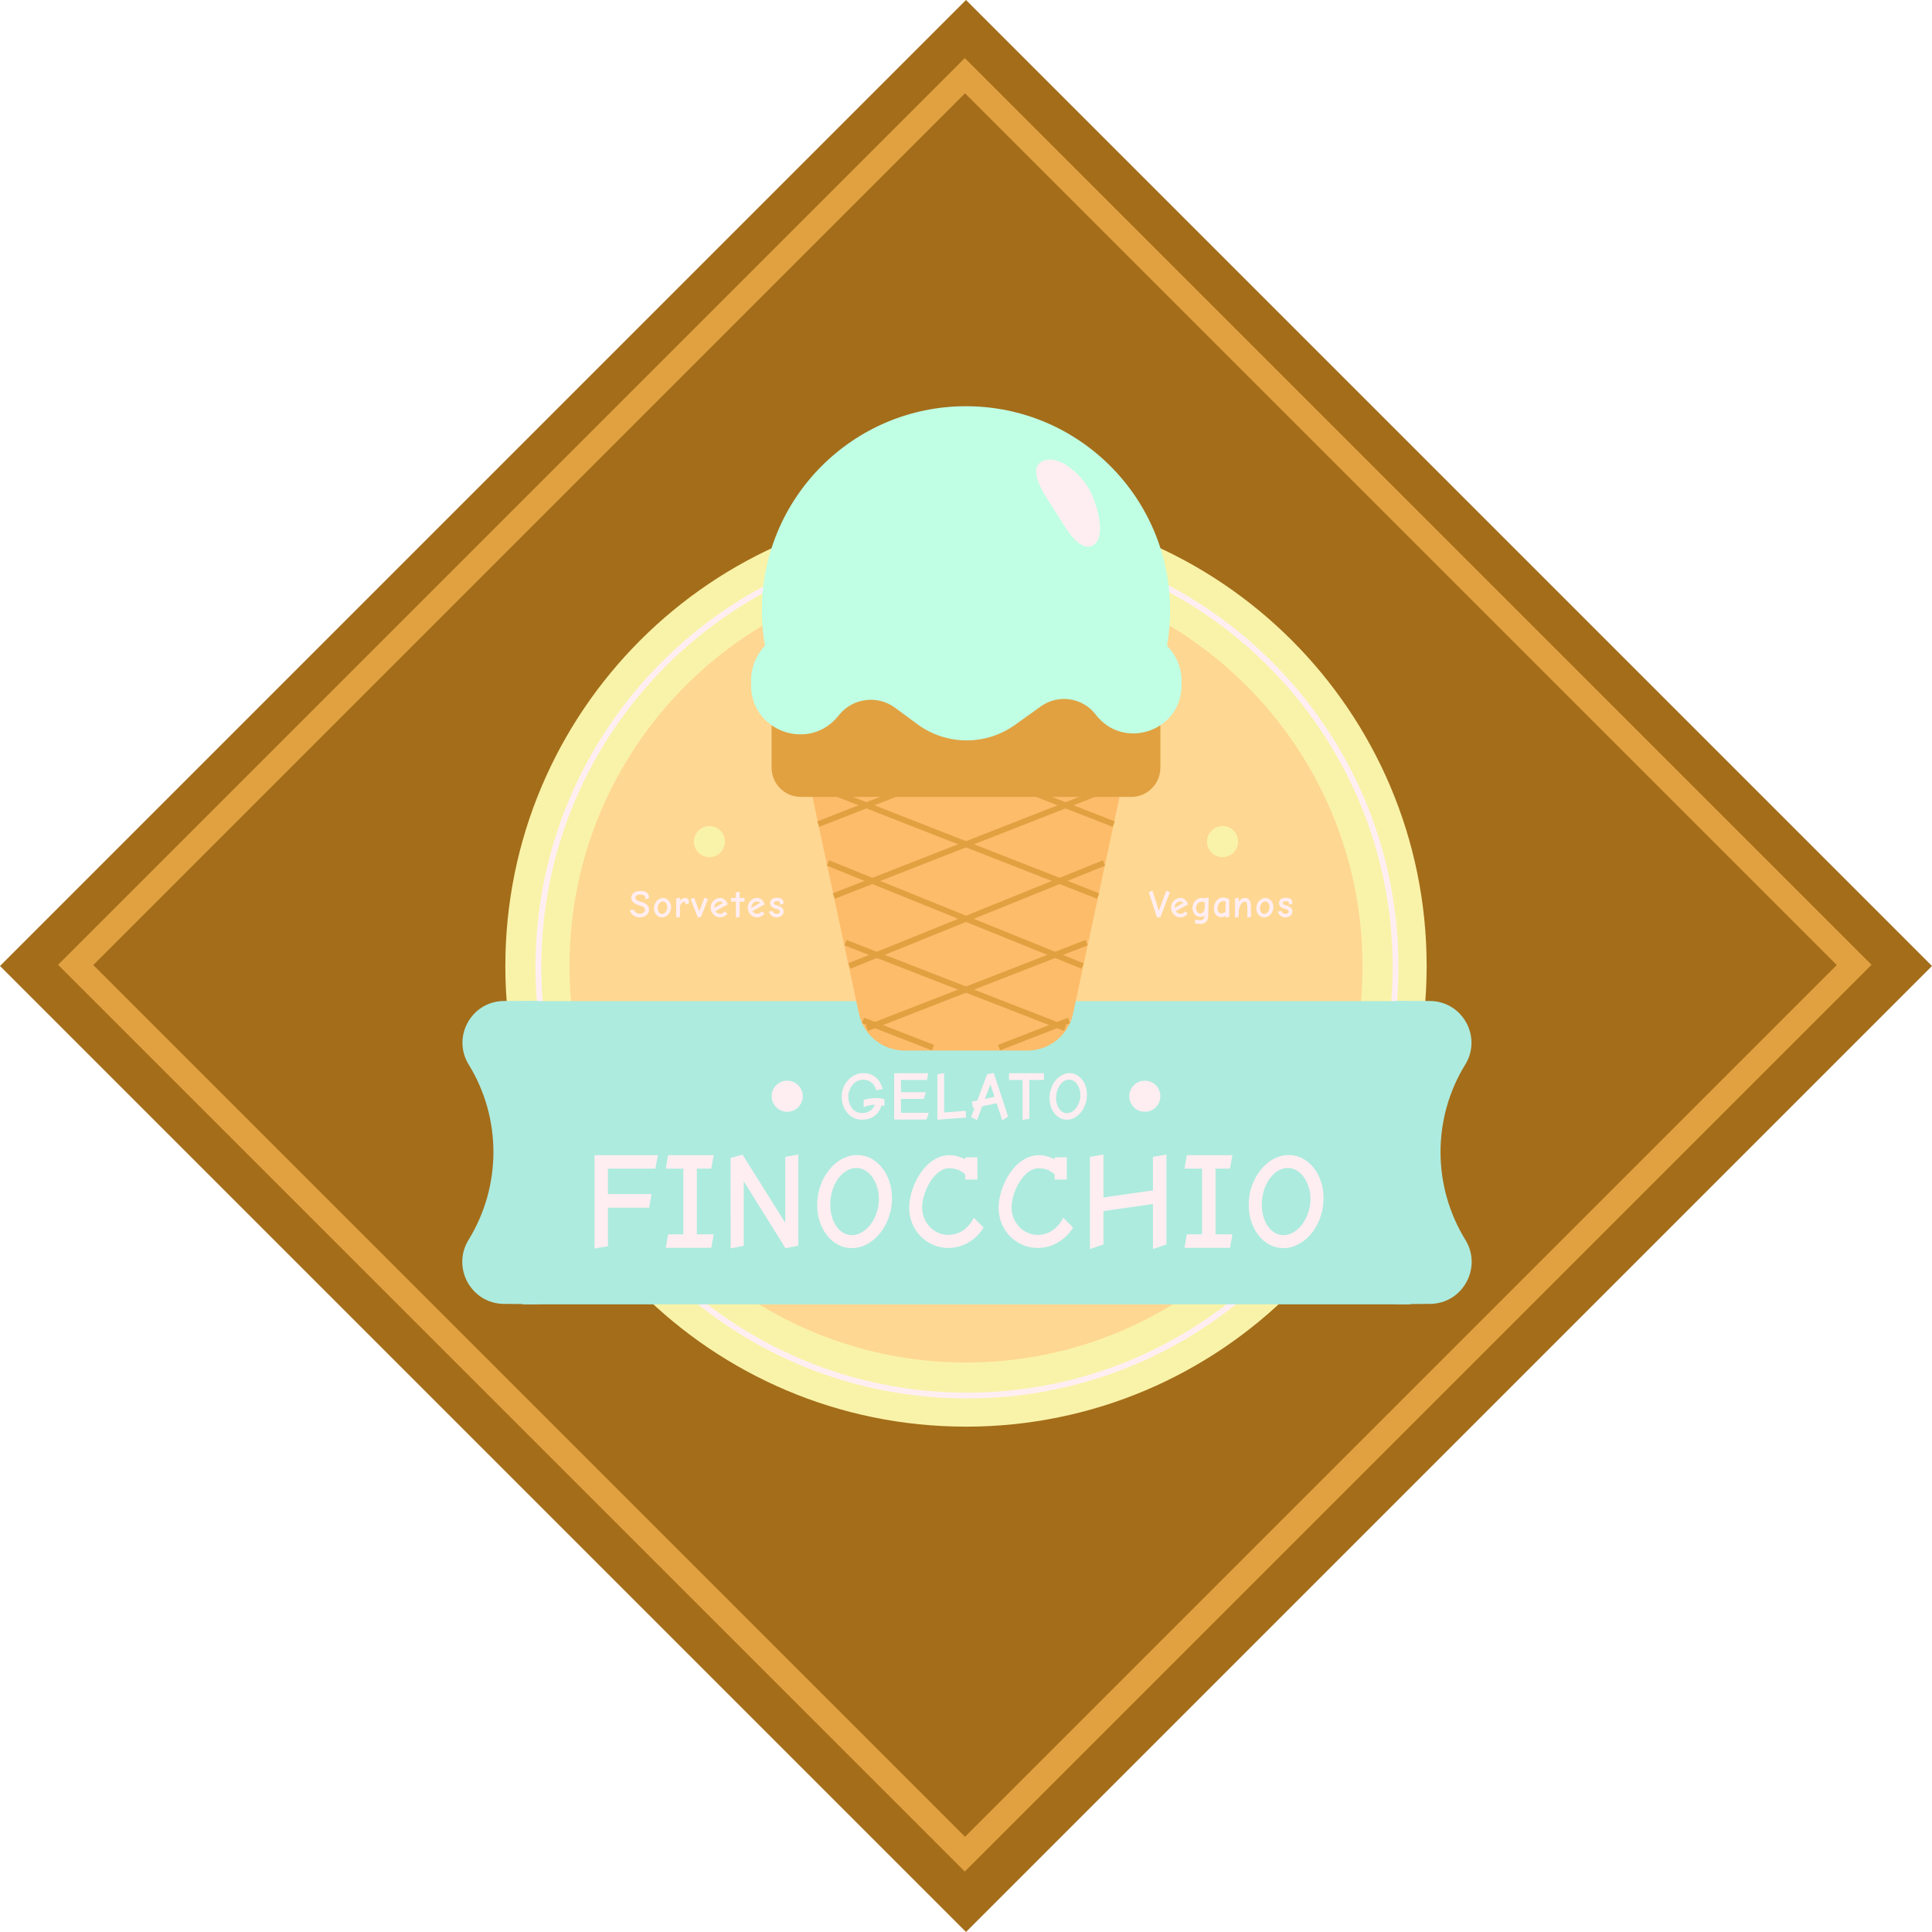
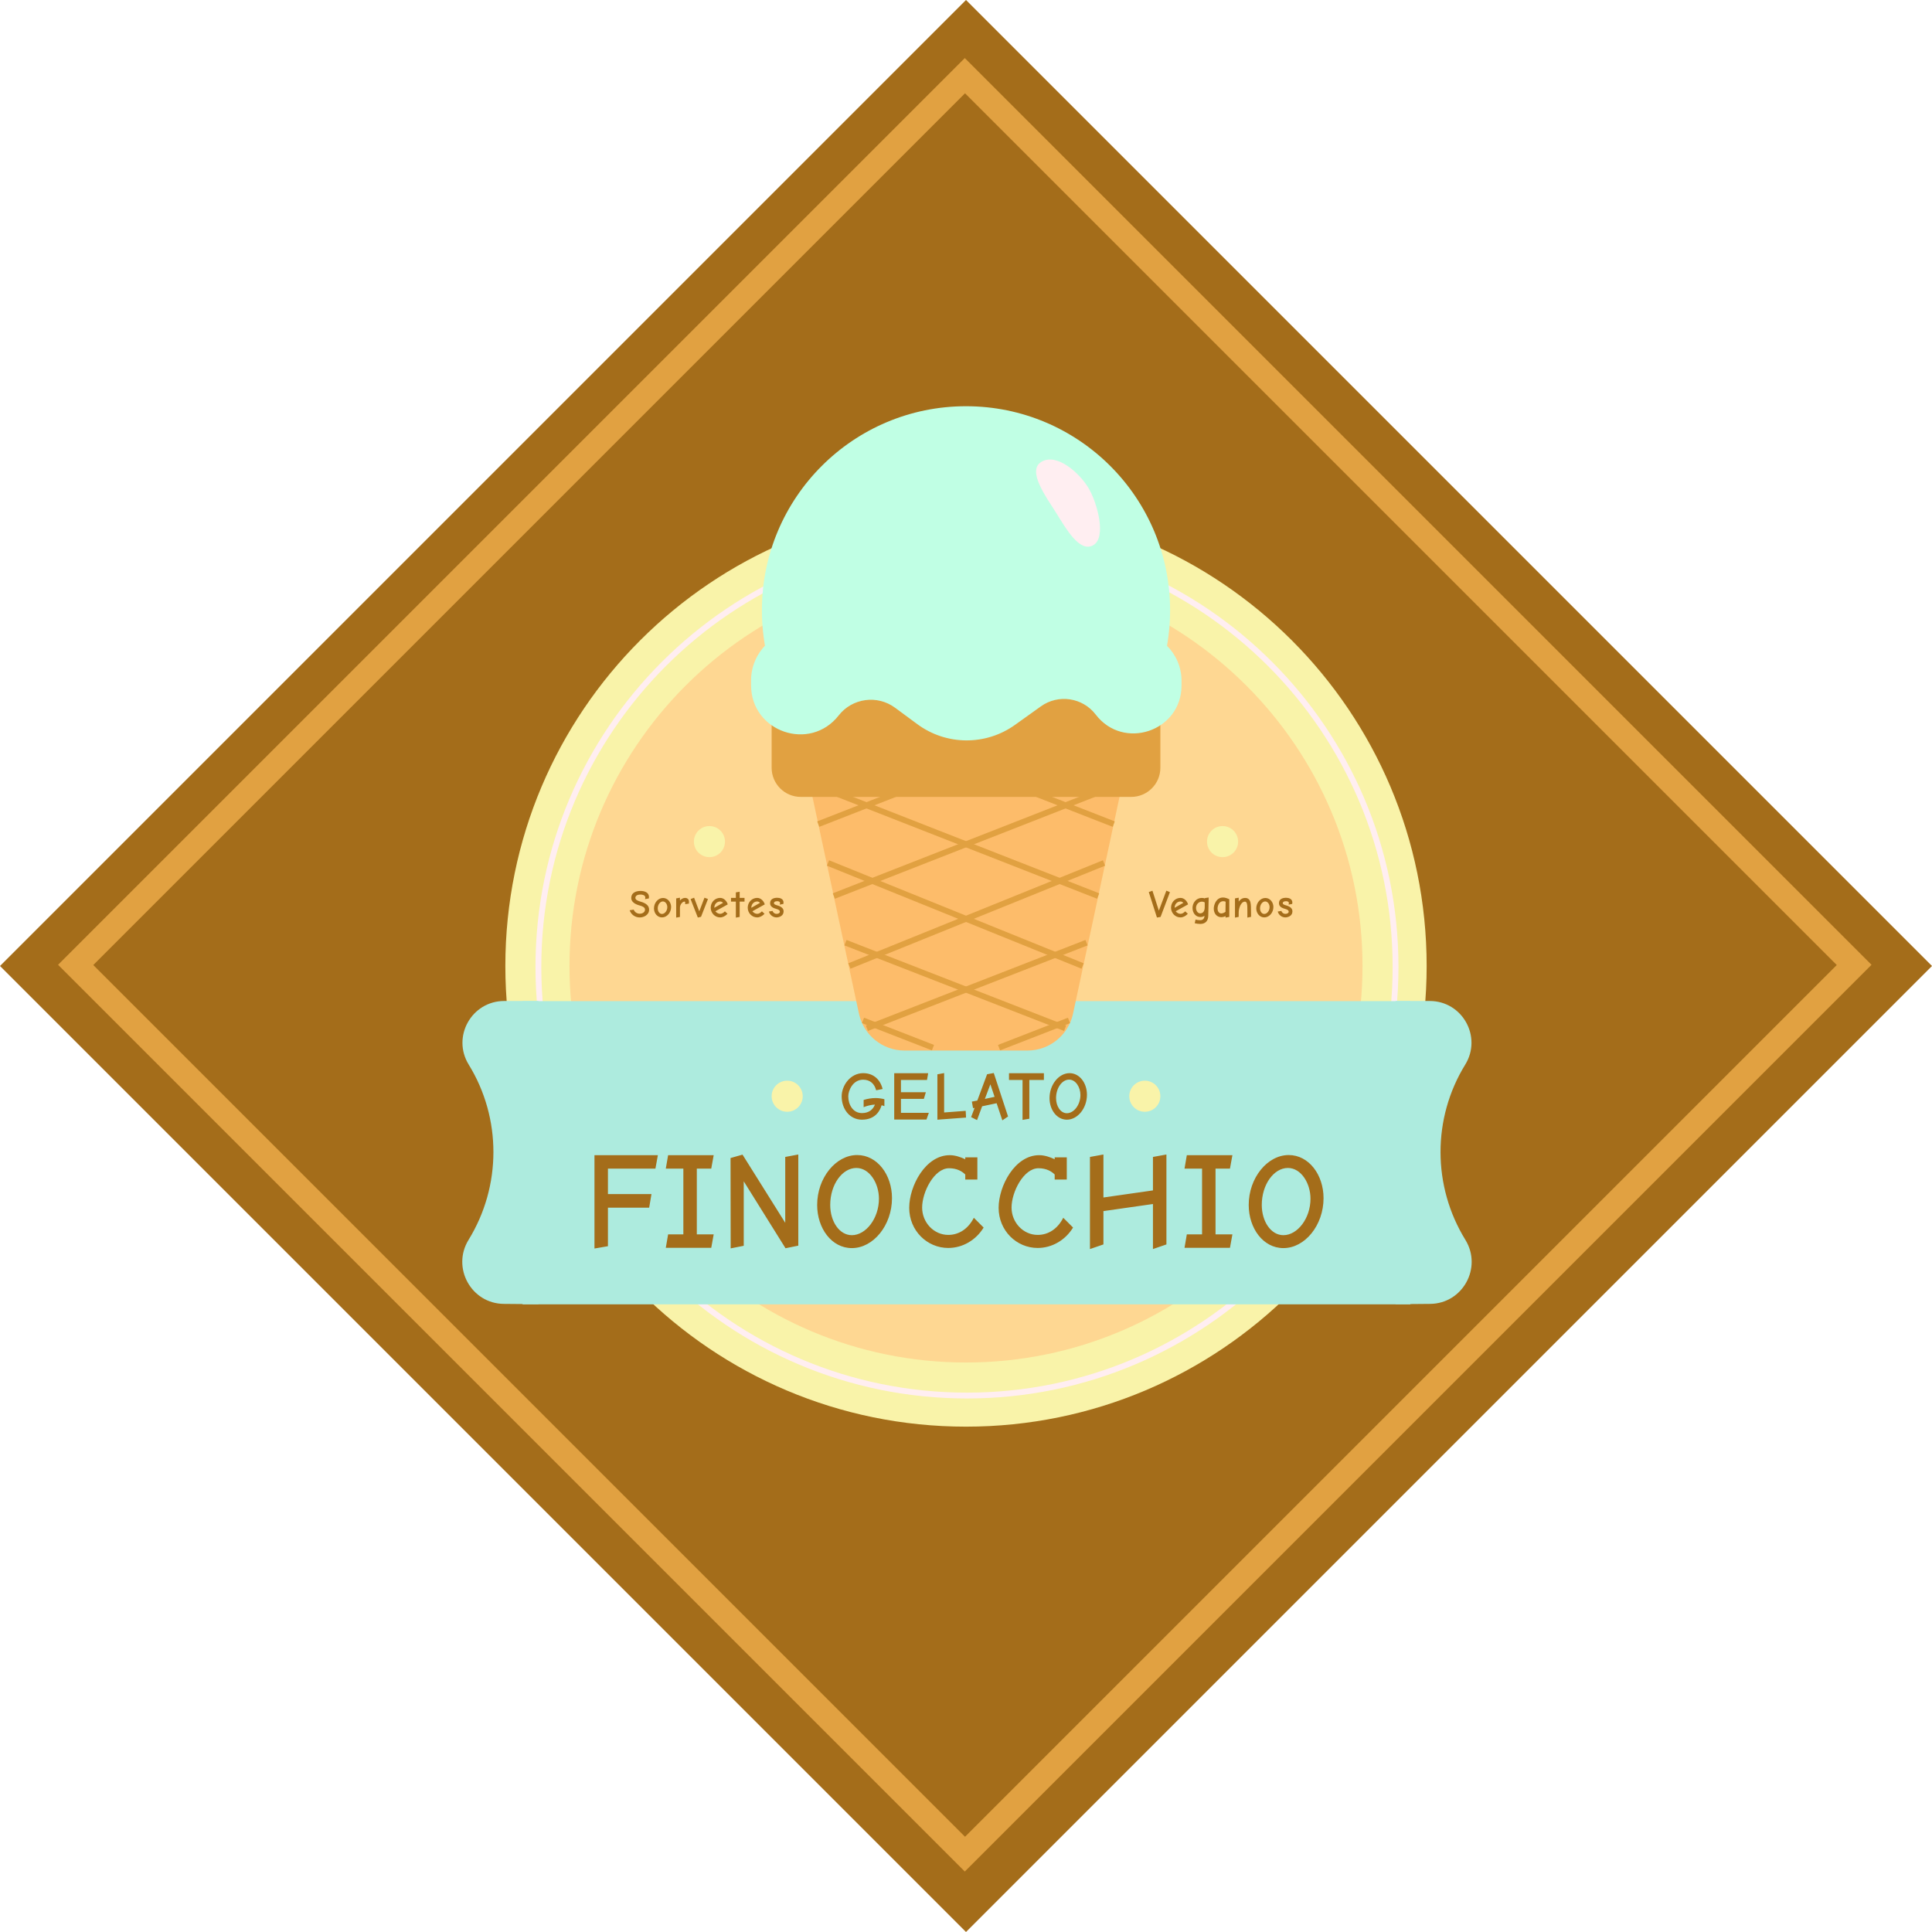
<svg xmlns="http://www.w3.org/2000/svg" width="994" height="994" viewBox="0 0 994 994" fill="none">
  <rect y="497" width="702.864" height="702.864" transform="rotate(-45 0 497)" fill="#A46D1A" />
  <rect x="29.879" y="496.382" width="659.736" height="659.736" transform="rotate(-45 29.8787 496.382)" fill="#E1A141" />
  <rect x="48" y="496.5" width="634.275" height="634.275" transform="rotate(-45 48 496.5)" fill="#A46D1A" />
  <circle cx="497" cy="497" r="237" fill="#F9F3A9" />
  <circle cx="497.5" cy="497.5" r="220.5" stroke="#FFEEF1" stroke-width="3" />
  <circle cx="497" cy="497" r="204" fill="#FED792" />
  <circle cx="365" cy="433" r="8" fill="#F9F3A9" />
  <circle cx="629" cy="433" r="8" fill="#F9F3A9" />
  <rect x="268.888" y="515.073" width="456.742" height="156" fill="#ADEBDE" />
-   <path d="M277 515V671L259.196 670.841C242.41 670.69 232.276 652.182 241.076 637.887V637.887C258.072 610.278 258.143 575.335 241.147 547.726V547.726C232.34 533.421 242.632 515 259.431 515H277Z" fill="#ADEBDE" />
+   <path d="M277 515V671L259.196 670.841C242.41 670.69 232.276 652.182 241.076 637.887C258.072 610.278 258.143 575.335 241.147 547.726C232.34 533.421 242.632 515 259.431 515H277Z" fill="#ADEBDE" />
  <path d="M718 515V671L735.804 670.841C752.59 670.69 762.724 652.182 753.924 637.887C736.928 610.278 736.857 575.335 753.853 547.726C762.66 533.421 752.368 515 735.569 515H718Z" fill="#ADEBDE" />
-   <circle cx="589" cy="564" r="8" fill="#FFEEF1" />
-   <circle cx="405" cy="564" r="8" fill="#FFEEF1" />
+   <circle cx="589" cy="564" r="8" fill="#F9F3A9" />
+   <circle cx="405" cy="564" r="8" fill="#F9F3A9" />
  <circle cx="497" cy="314" r="105" fill="#C0FFE4" />
  <path d="M412.227 383.033C409.022 368.092 420.412 354 435.693 354H558.307C573.588 354 584.978 368.092 581.773 383.033L552.068 521.533C549.695 532.597 539.917 540.5 528.602 540.5H465.398C454.083 540.5 444.305 532.597 441.932 521.533L412.227 383.033Z" fill="#FDBC6A" />
  <path d="M397 369C397 360.716 403.716 354 412 354H582C590.284 354 597 360.716 597 369V395C597 403.284 590.284 410 582 410H412C403.716 410 397 403.284 397 395V369Z" fill="#E1A141" />
  <path d="M422 405L565 461" stroke="#E1A141" stroke-width="3" />
  <path d="M572 405L429 461" stroke="#E1A141" stroke-width="3" />
  <path d="M422 365L573 424" stroke="#E1A141" stroke-width="3" />
  <path d="M572 365L421 424" stroke="#E1A141" stroke-width="3" />
  <path d="M435 485L548 529" stroke="#E1A141" stroke-width="3" />
  <path d="M559 485L446 529" stroke="#E1A141" stroke-width="3" />
  <path d="M444 525L480 539" stroke="#E1A141" stroke-width="3" />
  <path d="M550 525L514 539" stroke="#E1A141" stroke-width="3" />
  <path d="M426 444L557 497" stroke="#E1A141" stroke-width="3" />
  <path d="M568 444L437 497" stroke="#E1A141" stroke-width="3" />
  <path d="M607.889 350.292C607.902 336.282 596.579 324.9 582.568 324.84L412.57 324.112C398.115 324.05 386.375 335.772 386.415 350.227L386.421 352.639C386.487 376.576 416.747 386.954 431.49 368.097C438.496 359.135 451.364 357.378 460.516 364.134L471.95 372.575C486.85 383.575 507.14 383.727 522.203 372.951L535.514 363.428C544.517 356.988 557.005 358.853 563.733 367.642C578.028 386.316 607.866 376.222 607.887 352.704L607.889 350.292Z" fill="#C0FFE4" />
-   <path d="M329.04 465.84C331.66 466.54 331.84 467.42 331.84 468.02C331.84 469.28 330.62 470.1 329.12 470.1C327.96 470.1 326.56 469.44 326.04 468L323.96 468.32C324.7 470.54 326.74 472.02 329.14 472.02C331.24 472.02 333.96 470.74 333.96 468C333.96 466.04 332.5 464.7 329.54 463.88C327.8 463.4 326.9 462.82 326.9 461.96C326.9 461.26 327.34 460.24 329.6 460.24C330.5 460.24 332 460.56 332 461.74C332 461.84 331.98 462.32 331.84 462.6L333.82 462.24C333.9 461.78 333.9 461.64 333.9 461.5C333.9 459.08 331.48 458.38 329.6 458.38C327.5 458.38 324.78 459.06 324.78 462.08C324.78 464.18 327.06 465.32 329.04 465.84ZM340.58 472C343.14 472 345.28 469.56 345.28 466.64C345.28 464.14 343.48 462 341.14 462C338.6 462 336.46 464.46 336.46 467.36C336.46 469.9 338.24 472 340.58 472ZM341.06 463.78C342.32 463.78 343.32 465.14 343.32 466.72C343.32 468.6 342 470.22 340.58 470.22C339.28 470.22 338.4 468.88 338.4 467.32C338.4 465.44 339.62 463.78 341.06 463.78ZM354.451 463.7C354.451 462.74 353.611 461.96 352.491 461.96C351.411 461.96 350.491 462.58 349.831 463.3V461.86L347.891 462.22V472.1L349.831 471.76V466.96C349.831 465.44 351.071 463.86 352.171 463.86C352.431 463.86 352.531 464.1 352.531 464.26V465.2L354.451 464.88V463.7ZM364.246 462.54L362.446 461.86L359.766 468.88L357.106 461.86L355.306 462.58L359.026 472.06L360.666 471.7L364.246 462.54ZM370.519 472C371.799 472 373.159 471.34 374.299 470.14L372.959 468.88C372.179 469.7 371.339 470.16 370.519 470.16C369.539 470.16 368.599 469.56 368.059 468.84L374.419 465.3C373.899 463.48 372.339 461.96 370.519 461.96C367.799 461.96 365.659 464.24 365.659 466.98C365.659 469.74 367.819 472 370.519 472ZM367.499 467.06C367.499 465.32 368.719 463.8 370.519 463.8C371.039 463.8 371.619 464.08 371.999 464.5L367.499 467.06ZM383.054 461.96H380.554V458.8L378.594 459.12V461.96H376.094V463.88H378.594V472.1L380.554 471.76V463.88H383.054V461.96ZM389.562 472C390.842 472 392.202 471.34 393.342 470.14L392.002 468.88C391.222 469.7 390.382 470.16 389.562 470.16C388.582 470.16 387.642 469.56 387.102 468.84L393.462 465.3C392.942 463.48 391.382 461.96 389.562 461.96C386.842 461.96 384.702 464.24 384.702 466.98C384.702 469.74 386.862 472 389.562 472ZM386.542 467.06C386.542 465.32 387.762 463.8 389.562 463.8C390.082 463.8 390.662 464.08 391.042 464.5L386.542 467.06ZM399.397 467.62C400.417 467.9 401.237 468.28 401.237 469.08C401.237 469.68 400.577 470.18 399.517 470.18C398.677 470.18 397.797 469.68 397.477 468.66L395.597 468.98C396.137 470.9 397.817 472 399.517 472C400.697 472 403.157 471.34 403.157 468.9C403.157 467.42 402.077 466.42 399.857 465.8C398.737 465.48 398.177 465.2 398.177 464.68C398.177 464.18 398.537 463.68 399.877 463.66C400.517 463.66 401.317 463.88 401.317 464.56C401.317 464.72 401.317 465.02 401.177 465.42L403.037 465.06C403.117 464.62 403.117 464.48 403.117 464.32C403.117 462.32 401.077 461.9 399.877 461.9C398.337 461.9 396.217 462.38 396.217 464.7C396.217 466.5 397.897 467.22 399.397 467.62Z" fill="#FFEEF1" />
-   <path d="M596.22 468.52L592.92 458.26L591.04 458.96L595.24 472.06L597.1 471.76L601.92 459L600.08 458.24L596.22 468.52ZM607.347 472C608.627 472 609.987 471.34 611.127 470.14L609.787 468.88C609.007 469.7 608.167 470.16 607.347 470.16C606.367 470.16 605.427 469.56 604.887 468.84L611.247 465.3C610.727 463.48 609.167 461.96 607.347 461.96C604.627 461.96 602.487 464.24 602.487 466.98C602.487 469.74 604.647 472 607.347 472ZM604.327 467.06C604.327 465.32 605.547 463.8 607.347 463.8C607.867 463.8 608.447 464.08 608.827 464.5L604.327 467.06ZM621.862 461.76L619.902 462.06V462.26C619.422 462.06 618.962 461.98 618.302 461.98C615.422 461.98 613.542 464.54 613.542 467.1C613.542 469.84 615.282 471.8 617.602 471.8C618.382 471.8 619.102 471.62 619.702 471.16C619.682 471.82 619.422 473.44 617.502 473.44C616.702 473.44 615.722 473.28 615.082 473.12L614.682 475C615.482 475.18 616.622 475.36 617.502 475.36C620.082 475.36 621.582 473.88 621.642 471.22L621.862 461.76ZM619.822 464.28V466.68C619.822 469.28 618.562 469.9 617.502 469.92C615.982 469.92 615.342 468.22 615.342 467.14C615.342 465.36 616.642 463.88 618.402 463.88C618.922 463.88 619.462 464.06 619.822 464.28ZM632.459 462.68C631.439 462.16 630.319 461.76 629.239 461.76C625.759 461.76 624.479 465.46 624.479 467.48C624.479 470.1 626.119 471.88 628.339 471.88C629.159 471.88 629.899 471.64 630.539 471.32V472.1L632.459 471.74V462.68ZM626.419 467.46C626.419 466.08 627.179 463.66 629.339 463.66C629.719 463.66 630.239 463.76 630.579 463.92L630.499 469.14C630.019 469.48 629.119 469.96 628.319 469.96C626.939 469.94 626.419 468.56 626.419 467.46ZM641.765 472.1L643.665 471.7L643.645 469.46C643.625 467.02 643.625 465.48 643.345 464.28C642.965 462.74 642.045 461.98 640.585 461.98C639.265 461.98 638.085 462.72 637.305 463.84V461.86L635.385 462.22V472.1L637.285 471.74L637.305 469.3C637.305 468.14 637.705 466.68 638.245 465.62C639.085 464.12 639.905 463.88 640.545 463.88C641.045 463.88 641.385 464.32 641.545 464.96C641.765 465.82 641.765 467.1 641.765 468.86V472.1ZM650.455 472C653.015 472 655.155 469.56 655.155 466.64C655.155 464.14 653.355 462 651.015 462C648.475 462 646.335 464.46 646.335 467.36C646.335 469.9 648.115 472 650.455 472ZM650.935 463.78C652.195 463.78 653.195 465.14 653.195 466.72C653.195 468.6 651.875 470.22 650.455 470.22C649.155 470.22 648.275 468.88 648.275 467.32C648.275 465.44 649.495 463.78 650.935 463.78ZM661.186 467.62C662.206 467.9 663.026 468.28 663.026 469.08C663.026 469.68 662.366 470.18 661.306 470.18C660.466 470.18 659.586 469.68 659.266 468.66L657.386 468.98C657.926 470.9 659.606 472 661.306 472C662.486 472 664.946 471.34 664.946 468.9C664.946 467.42 663.866 466.42 661.646 465.8C660.526 465.48 659.966 465.2 659.966 464.68C659.966 464.18 660.326 463.68 661.666 463.66C662.306 463.66 663.106 463.88 663.106 464.56C663.106 464.72 663.106 465.02 662.966 465.42L664.826 465.06C664.906 464.62 664.906 464.48 664.906 464.32C664.906 462.32 662.866 461.9 661.666 461.9C660.126 461.9 658.006 462.38 658.006 464.7C658.006 466.5 659.686 467.22 661.186 467.62Z" fill="#FFEEF1" />
-   <path d="M455.01 565.535C453.435 565.15 451.86 564.94 450.495 564.94C448.535 564.94 446.295 565.29 444.335 565.92V569.63C446.015 568.93 448.325 568.37 450.145 568.3C449.095 571.065 446.785 572.675 443.46 572.675C438.84 572.675 436.425 568.3 436.425 564.065C436.425 561.16 438.7 555.49 444.09 555.49C447.695 555.49 449.935 557.66 450.775 560.95L454.1 560.285C452.91 555.455 449.445 552.13 444.09 552.13C437.475 552.13 433.03 558.5 433.03 564.065C433.03 570.785 437.335 576.07 443.46 576.07C450.635 576.07 452.91 571.03 453.575 568.65C454.1 568.755 454.555 568.93 455.01 569.105V565.535ZM463.534 572.535V565.36H475.329L476.344 561.93H463.534V555.63H476.939L477.534 552.165H460.069V576H476.659L477.884 572.535H463.534ZM482.284 576.07L497.019 574.985L496.844 571.52L485.749 572.36V552.095L482.284 552.725V576.07ZM511.288 552.06L507.858 552.69L502.818 566.235L500.018 566.76L500.613 570.12L501.418 570.015L499.633 574.74L502.678 576.28L505.303 569.175L512.758 567.6L515.698 576.42L518.638 574.425L511.288 552.06ZM506.703 565.395L509.538 557.87L511.708 564.31L506.703 565.395ZM526.088 576.175L529.588 575.58V555.63H537.078V552.165H519.123V555.63H526.088V576.175ZM548.902 576.07C554.432 576.07 559.227 570.19 559.227 563.225C559.227 557.17 555.412 552.13 550.267 552.13C544.772 552.13 539.977 558.01 539.977 564.975C539.977 570.96 543.687 576.07 548.902 576.07ZM550.057 555.455C553.452 555.455 555.867 559.375 555.867 563.365C555.867 568.44 552.507 572.745 548.902 572.745C545.682 572.745 543.337 569.21 543.337 564.975C543.337 559.69 546.452 555.455 550.057 555.455Z" fill="#FFEEF1" />
-   <path d="M337.21 601.26L338.47 594.33H305.85V642.35L312.78 641.16V621.35H333.99L335.18 614.35H312.78V601.26H337.21ZM365.928 601.26L367.188 594.33H343.738L342.548 601.26H351.578V635.07H343.738L342.548 642H365.928L367.188 635.07H358.508V601.26H365.928ZM404 595.24V629.12L382.02 594.05L375.86 595.8L375.93 642.28L382.65 640.95V607.77L404.14 642.21L410.72 640.88V593.98L404 595.24ZM438.274 642.14C449.334 642.14 458.924 630.38 458.924 616.45C458.924 604.34 451.294 594.26 441.004 594.26C430.014 594.26 420.424 606.02 420.424 619.95C420.424 631.92 427.844 642.14 438.274 642.14ZM440.584 600.91C447.374 600.91 452.204 608.75 452.204 616.73C452.204 626.88 445.484 635.49 438.274 635.49C431.834 635.49 427.144 628.42 427.144 619.95C427.144 609.38 433.374 600.91 440.584 600.91ZM487.872 642.07C495.222 642.07 502.082 638.08 506.072 631.57L501.032 626.53C498.162 632.2 493.402 635.35 487.872 635.35C480.452 635.35 474.432 628.98 474.432 621.28C474.432 613.23 480.662 601.05 488.292 601.05C492.422 601.05 495.082 602.73 496.622 604.27V606.86H502.852V595.45H496.622V596.43C494.242 595.31 491.442 594.33 488.642 594.33C476.112 594.33 467.782 610.22 467.782 621.42C467.782 633.11 476.952 642.07 487.872 642.07ZM533.878 642.07C541.228 642.07 548.088 638.08 552.078 631.57L547.038 626.53C544.168 632.2 539.408 635.35 533.878 635.35C526.458 635.35 520.438 628.98 520.438 621.28C520.438 613.23 526.668 601.05 534.298 601.05C538.428 601.05 541.088 602.73 542.628 604.27V606.86H548.858V595.45H542.628V596.43C540.248 595.31 537.448 594.33 534.648 594.33C522.118 594.33 513.788 610.22 513.788 621.42C513.788 633.11 522.958 642.07 533.878 642.07ZM593.184 595.24V612.46L567.704 616.1V593.98L560.774 595.24V642.63L567.704 640.25V623.1L593.184 619.46V642.63L600.114 640.25V593.98L593.184 595.24ZM632.803 601.26L634.063 594.33H610.613L609.423 601.26H618.453V635.07H610.613L609.423 642H632.803L634.063 635.07H625.383V601.26H632.803ZM660.305 642.14C671.365 642.14 680.955 630.38 680.955 616.45C680.955 604.34 673.325 594.26 663.035 594.26C652.045 594.26 642.455 606.02 642.455 619.95C642.455 631.92 649.875 642.14 660.305 642.14ZM662.615 600.91C669.405 600.91 674.235 608.75 674.235 616.73C674.235 626.88 667.515 635.49 660.305 635.49C653.865 635.49 649.175 628.42 649.175 619.95C649.175 609.38 655.405 600.91 662.615 600.91Z" fill="#FFEEF1" />
+   <path d="M329.04 465.84C331.66 466.54 331.84 467.42 331.84 468.02C331.84 469.28 330.62 470.1 329.12 470.1C327.96 470.1 326.56 469.44 326.04 468L323.96 468.32C324.7 470.54 326.74 472.02 329.14 472.02C331.24 472.02 333.96 470.74 333.96 468C333.96 466.04 332.5 464.7 329.54 463.88C327.8 463.4 326.9 462.82 326.9 461.96C326.9 461.26 327.34 460.24 329.6 460.24C330.5 460.24 332 460.56 332 461.74C332 461.84 331.98 462.32 331.84 462.6L333.82 462.24C333.9 461.78 333.9 461.64 333.9 461.5C333.9 459.08 331.48 458.38 329.6 458.38C327.5 458.38 324.78 459.06 324.78 462.08C324.78 464.18 327.06 465.32 329.04 465.84ZM340.58 472C343.14 472 345.28 469.56 345.28 466.64C345.28 464.14 343.48 462 341.14 462C338.6 462 336.46 464.46 336.46 467.36C336.46 469.9 338.24 472 340.58 472ZM341.06 463.78C342.32 463.78 343.32 465.14 343.32 466.72C343.32 468.6 342 470.22 340.58 470.22C339.28 470.22 338.4 468.88 338.4 467.32C338.4 465.44 339.62 463.78 341.06 463.78ZM354.451 463.7C354.451 462.74 353.611 461.96 352.491 461.96C351.411 461.96 350.491 462.58 349.831 463.3V461.86L347.891 462.22V472.1L349.831 471.76V466.96C349.831 465.44 351.071 463.86 352.171 463.86C352.431 463.86 352.531 464.1 352.531 464.26V465.2L354.451 464.88V463.7ZM364.246 462.54L362.446 461.86L359.766 468.88L357.106 461.86L355.306 462.58L359.026 472.06L360.666 471.7L364.246 462.54ZM370.519 472C371.799 472 373.159 471.34 374.299 470.14L372.959 468.88C372.179 469.7 371.339 470.16 370.519 470.16C369.539 470.16 368.599 469.56 368.059 468.84L374.419 465.3C373.899 463.48 372.339 461.96 370.519 461.96C367.799 461.96 365.659 464.24 365.659 466.98C365.659 469.74 367.819 472 370.519 472ZM367.499 467.06C367.499 465.32 368.719 463.8 370.519 463.8C371.039 463.8 371.619 464.08 371.999 464.5L367.499 467.06ZM383.054 461.96H380.554V458.8L378.594 459.12V461.96H376.094V463.88H378.594V472.1L380.554 471.76V463.88H383.054V461.96ZM389.562 472C390.842 472 392.202 471.34 393.342 470.14L392.002 468.88C391.222 469.7 390.382 470.16 389.562 470.16C388.582 470.16 387.642 469.56 387.102 468.84L393.462 465.3C392.942 463.48 391.382 461.96 389.562 461.96C386.842 461.96 384.702 464.24 384.702 466.98C384.702 469.74 386.862 472 389.562 472ZM386.542 467.06C386.542 465.32 387.762 463.8 389.562 463.8C390.082 463.8 390.662 464.08 391.042 464.5L386.542 467.06ZM399.397 467.62C400.417 467.9 401.237 468.28 401.237 469.08C401.237 469.68 400.577 470.18 399.517 470.18C398.677 470.18 397.797 469.68 397.477 468.66L395.597 468.98C396.137 470.9 397.817 472 399.517 472C400.697 472 403.157 471.34 403.157 468.9C403.157 467.42 402.077 466.42 399.857 465.8C398.737 465.48 398.177 465.2 398.177 464.68C398.177 464.18 398.537 463.68 399.877 463.66C400.517 463.66 401.317 463.88 401.317 464.56C401.317 464.72 401.317 465.02 401.177 465.42L403.037 465.06C403.117 464.62 403.117 464.48 403.117 464.32C403.117 462.32 401.077 461.9 399.877 461.9C398.337 461.9 396.217 462.38 396.217 464.7C396.217 466.5 397.897 467.22 399.397 467.62Z" fill="#A46D1A" />
+   <path d="M596.22 468.52L592.92 458.26L591.04 458.96L595.24 472.06L597.1 471.76L601.92 459L600.08 458.24L596.22 468.52ZM607.347 472C608.627 472 609.987 471.34 611.127 470.14L609.787 468.88C609.007 469.7 608.167 470.16 607.347 470.16C606.367 470.16 605.427 469.56 604.887 468.84L611.247 465.3C610.727 463.48 609.167 461.96 607.347 461.96C604.627 461.96 602.487 464.24 602.487 466.98C602.487 469.74 604.647 472 607.347 472ZM604.327 467.06C604.327 465.32 605.547 463.8 607.347 463.8C607.867 463.8 608.447 464.08 608.827 464.5L604.327 467.06ZM621.862 461.76L619.902 462.06V462.26C619.422 462.06 618.962 461.98 618.302 461.98C615.422 461.98 613.542 464.54 613.542 467.1C613.542 469.84 615.282 471.8 617.602 471.8C618.382 471.8 619.102 471.62 619.702 471.16C619.682 471.82 619.422 473.44 617.502 473.44C616.702 473.44 615.722 473.28 615.082 473.12L614.682 475C615.482 475.18 616.622 475.36 617.502 475.36C620.082 475.36 621.582 473.88 621.642 471.22L621.862 461.76ZM619.822 464.28V466.68C619.822 469.28 618.562 469.9 617.502 469.92C615.982 469.92 615.342 468.22 615.342 467.14C615.342 465.36 616.642 463.88 618.402 463.88C618.922 463.88 619.462 464.06 619.822 464.28ZM632.459 462.68C631.439 462.16 630.319 461.76 629.239 461.76C625.759 461.76 624.479 465.46 624.479 467.48C624.479 470.1 626.119 471.88 628.339 471.88C629.159 471.88 629.899 471.64 630.539 471.32V472.1L632.459 471.74V462.68ZM626.419 467.46C626.419 466.08 627.179 463.66 629.339 463.66C629.719 463.66 630.239 463.76 630.579 463.92L630.499 469.14C630.019 469.48 629.119 469.96 628.319 469.96C626.939 469.94 626.419 468.56 626.419 467.46ZM641.765 472.1L643.665 471.7L643.645 469.46C643.625 467.02 643.625 465.48 643.345 464.28C642.965 462.74 642.045 461.98 640.585 461.98C639.265 461.98 638.085 462.72 637.305 463.84V461.86L635.385 462.22V472.1L637.285 471.74L637.305 469.3C637.305 468.14 637.705 466.68 638.245 465.62C639.085 464.12 639.905 463.88 640.545 463.88C641.045 463.88 641.385 464.32 641.545 464.96C641.765 465.82 641.765 467.1 641.765 468.86V472.1ZM650.455 472C653.015 472 655.155 469.56 655.155 466.64C655.155 464.14 653.355 462 651.015 462C648.475 462 646.335 464.46 646.335 467.36C646.335 469.9 648.115 472 650.455 472ZM650.935 463.78C652.195 463.78 653.195 465.14 653.195 466.72C653.195 468.6 651.875 470.22 650.455 470.22C649.155 470.22 648.275 468.88 648.275 467.32C648.275 465.44 649.495 463.78 650.935 463.78ZM661.186 467.62C662.206 467.9 663.026 468.28 663.026 469.08C663.026 469.68 662.366 470.18 661.306 470.18C660.466 470.18 659.586 469.68 659.266 468.66L657.386 468.98C657.926 470.9 659.606 472 661.306 472C662.486 472 664.946 471.34 664.946 468.9C664.946 467.42 663.866 466.42 661.646 465.8C660.526 465.48 659.966 465.2 659.966 464.68C659.966 464.18 660.326 463.68 661.666 463.66C662.306 463.66 663.106 463.88 663.106 464.56C663.106 464.72 663.106 465.02 662.966 465.42L664.826 465.06C664.906 464.62 664.906 464.48 664.906 464.32C664.906 462.32 662.866 461.9 661.666 461.9C660.126 461.9 658.006 462.38 658.006 464.7C658.006 466.5 659.686 467.22 661.186 467.62Z" fill="#A46D1A" />
+   <path d="M455.01 565.535C453.435 565.15 451.86 564.94 450.495 564.94C448.535 564.94 446.295 565.29 444.335 565.92V569.63C446.015 568.93 448.325 568.37 450.145 568.3C449.095 571.065 446.785 572.675 443.46 572.675C438.84 572.675 436.425 568.3 436.425 564.065C436.425 561.16 438.7 555.49 444.09 555.49C447.695 555.49 449.935 557.66 450.775 560.95L454.1 560.285C452.91 555.455 449.445 552.13 444.09 552.13C437.475 552.13 433.03 558.5 433.03 564.065C433.03 570.785 437.335 576.07 443.46 576.07C450.635 576.07 452.91 571.03 453.575 568.65C454.1 568.755 454.555 568.93 455.01 569.105V565.535ZM463.534 572.535V565.36H475.329L476.344 561.93H463.534V555.63H476.939L477.534 552.165H460.069V576H476.659L477.884 572.535H463.534ZM482.284 576.07L497.019 574.985L496.844 571.52L485.749 572.36V552.095L482.284 552.725V576.07ZM511.288 552.06L507.858 552.69L502.818 566.235L500.018 566.76L500.613 570.12L501.418 570.015L499.633 574.74L502.678 576.28L505.303 569.175L512.758 567.6L515.698 576.42L518.638 574.425L511.288 552.06ZM506.703 565.395L509.538 557.87L511.708 564.31L506.703 565.395ZM526.088 576.175L529.588 575.58V555.63H537.078V552.165H519.123V555.63H526.088V576.175ZM548.902 576.07C554.432 576.07 559.227 570.19 559.227 563.225C559.227 557.17 555.412 552.13 550.267 552.13C544.772 552.13 539.977 558.01 539.977 564.975C539.977 570.96 543.687 576.07 548.902 576.07ZM550.057 555.455C553.452 555.455 555.867 559.375 555.867 563.365C555.867 568.44 552.507 572.745 548.902 572.745C545.682 572.745 543.337 569.21 543.337 564.975C543.337 559.69 546.452 555.455 550.057 555.455Z" fill="#A46D1A" />
+   <path d="M337.21 601.26L338.47 594.33H305.85V642.35L312.78 641.16V621.35H333.99L335.18 614.35H312.78V601.26H337.21ZM365.928 601.26L367.188 594.33H343.738L342.548 601.26H351.578V635.07H343.738L342.548 642H365.928L367.188 635.07H358.508V601.26H365.928ZM404 595.24V629.12L382.02 594.05L375.86 595.8L375.93 642.28L382.65 640.95V607.77L404.14 642.21L410.72 640.88V593.98L404 595.24ZM438.274 642.14C449.334 642.14 458.924 630.38 458.924 616.45C458.924 604.34 451.294 594.26 441.004 594.26C430.014 594.26 420.424 606.02 420.424 619.95C420.424 631.92 427.844 642.14 438.274 642.14ZM440.584 600.91C447.374 600.91 452.204 608.75 452.204 616.73C452.204 626.88 445.484 635.49 438.274 635.49C431.834 635.49 427.144 628.42 427.144 619.95C427.144 609.38 433.374 600.91 440.584 600.91ZM487.872 642.07C495.222 642.07 502.082 638.08 506.072 631.57L501.032 626.53C498.162 632.2 493.402 635.35 487.872 635.35C480.452 635.35 474.432 628.98 474.432 621.28C474.432 613.23 480.662 601.05 488.292 601.05C492.422 601.05 495.082 602.73 496.622 604.27V606.86H502.852V595.45H496.622V596.43C494.242 595.31 491.442 594.33 488.642 594.33C476.112 594.33 467.782 610.22 467.782 621.42C467.782 633.11 476.952 642.07 487.872 642.07ZM533.878 642.07C541.228 642.07 548.088 638.08 552.078 631.57L547.038 626.53C544.168 632.2 539.408 635.35 533.878 635.35C526.458 635.35 520.438 628.98 520.438 621.28C520.438 613.23 526.668 601.05 534.298 601.05C538.428 601.05 541.088 602.73 542.628 604.27V606.86H548.858V595.45H542.628V596.43C540.248 595.31 537.448 594.33 534.648 594.33C522.118 594.33 513.788 610.22 513.788 621.42C513.788 633.11 522.958 642.07 533.878 642.07ZM593.184 595.24V612.46L567.704 616.1V593.98L560.774 595.24V642.63L567.704 640.25V623.1L593.184 619.46V642.63L600.114 640.25V593.98L593.184 595.24ZM632.803 601.26L634.063 594.33H610.613L609.423 601.26H618.453V635.07H610.613L609.423 642H632.803L634.063 635.07H625.383V601.26H632.803ZM660.305 642.14C671.365 642.14 680.955 630.38 680.955 616.45C680.955 604.34 673.325 594.26 663.035 594.26C652.045 594.26 642.455 606.02 642.455 619.95C642.455 631.92 649.875 642.14 660.305 642.14ZM662.615 600.91C669.405 600.91 674.235 608.75 674.235 616.73C674.235 626.88 667.515 635.49 660.305 635.49C653.865 635.49 649.175 628.42 649.175 619.95C649.175 609.38 655.405 600.91 662.615 600.91Z" fill="#A46D1A" />
  <path d="M559.974 251C564.474 258.5 569.474 276.5 562.474 280.5C555.474 284.5 548.474 272 543.474 264C538.474 256 527.974 242 535.974 237.5C543.974 233 555.474 243.5 559.974 251Z" fill="#FFEEF1" />
</svg>
